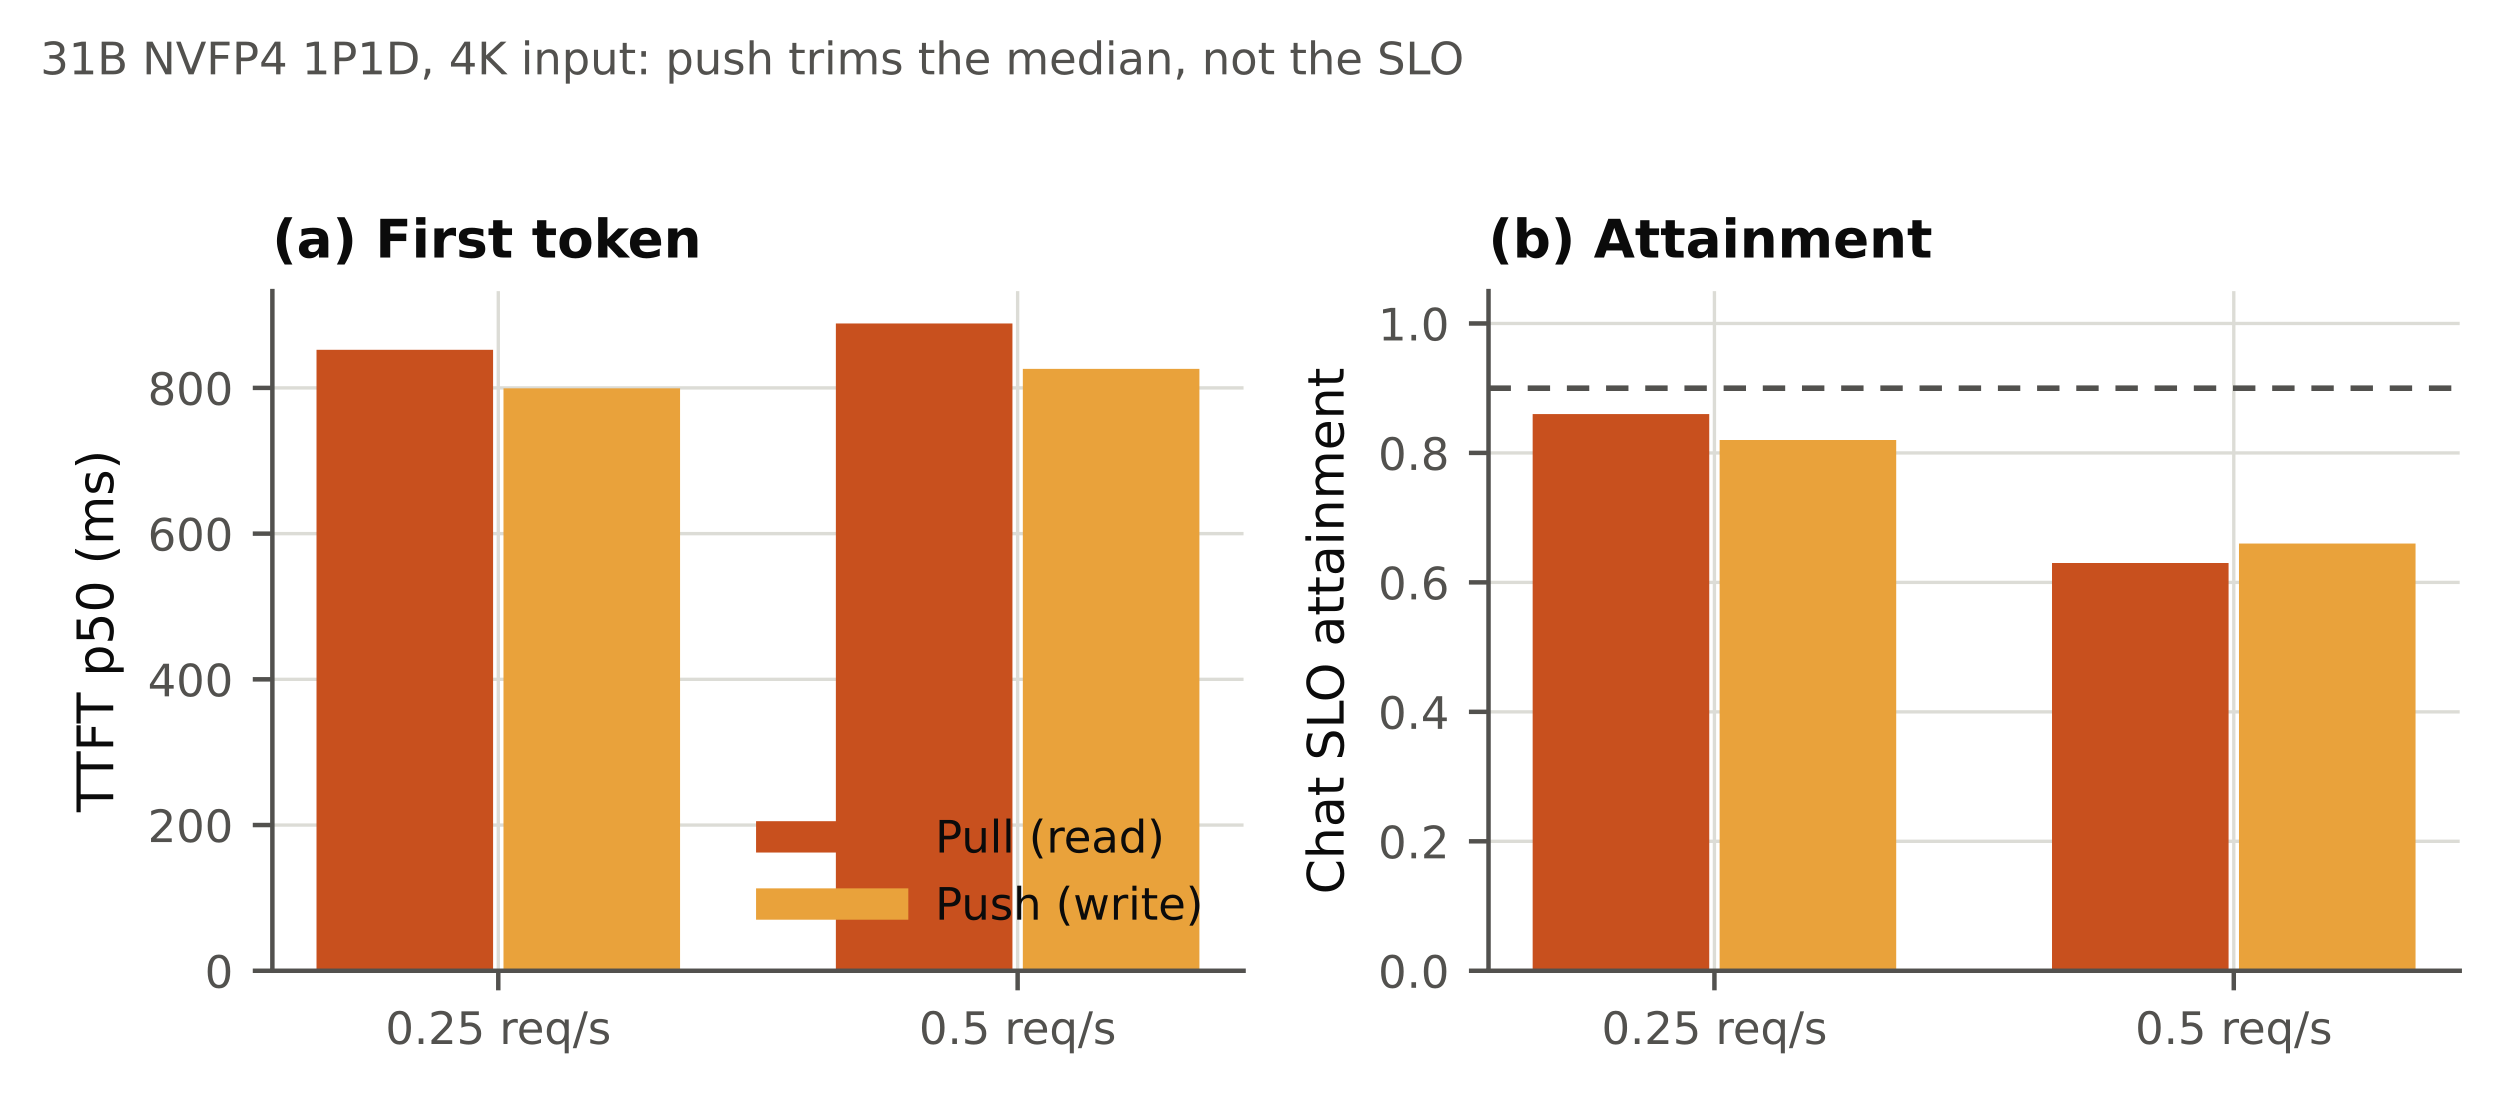
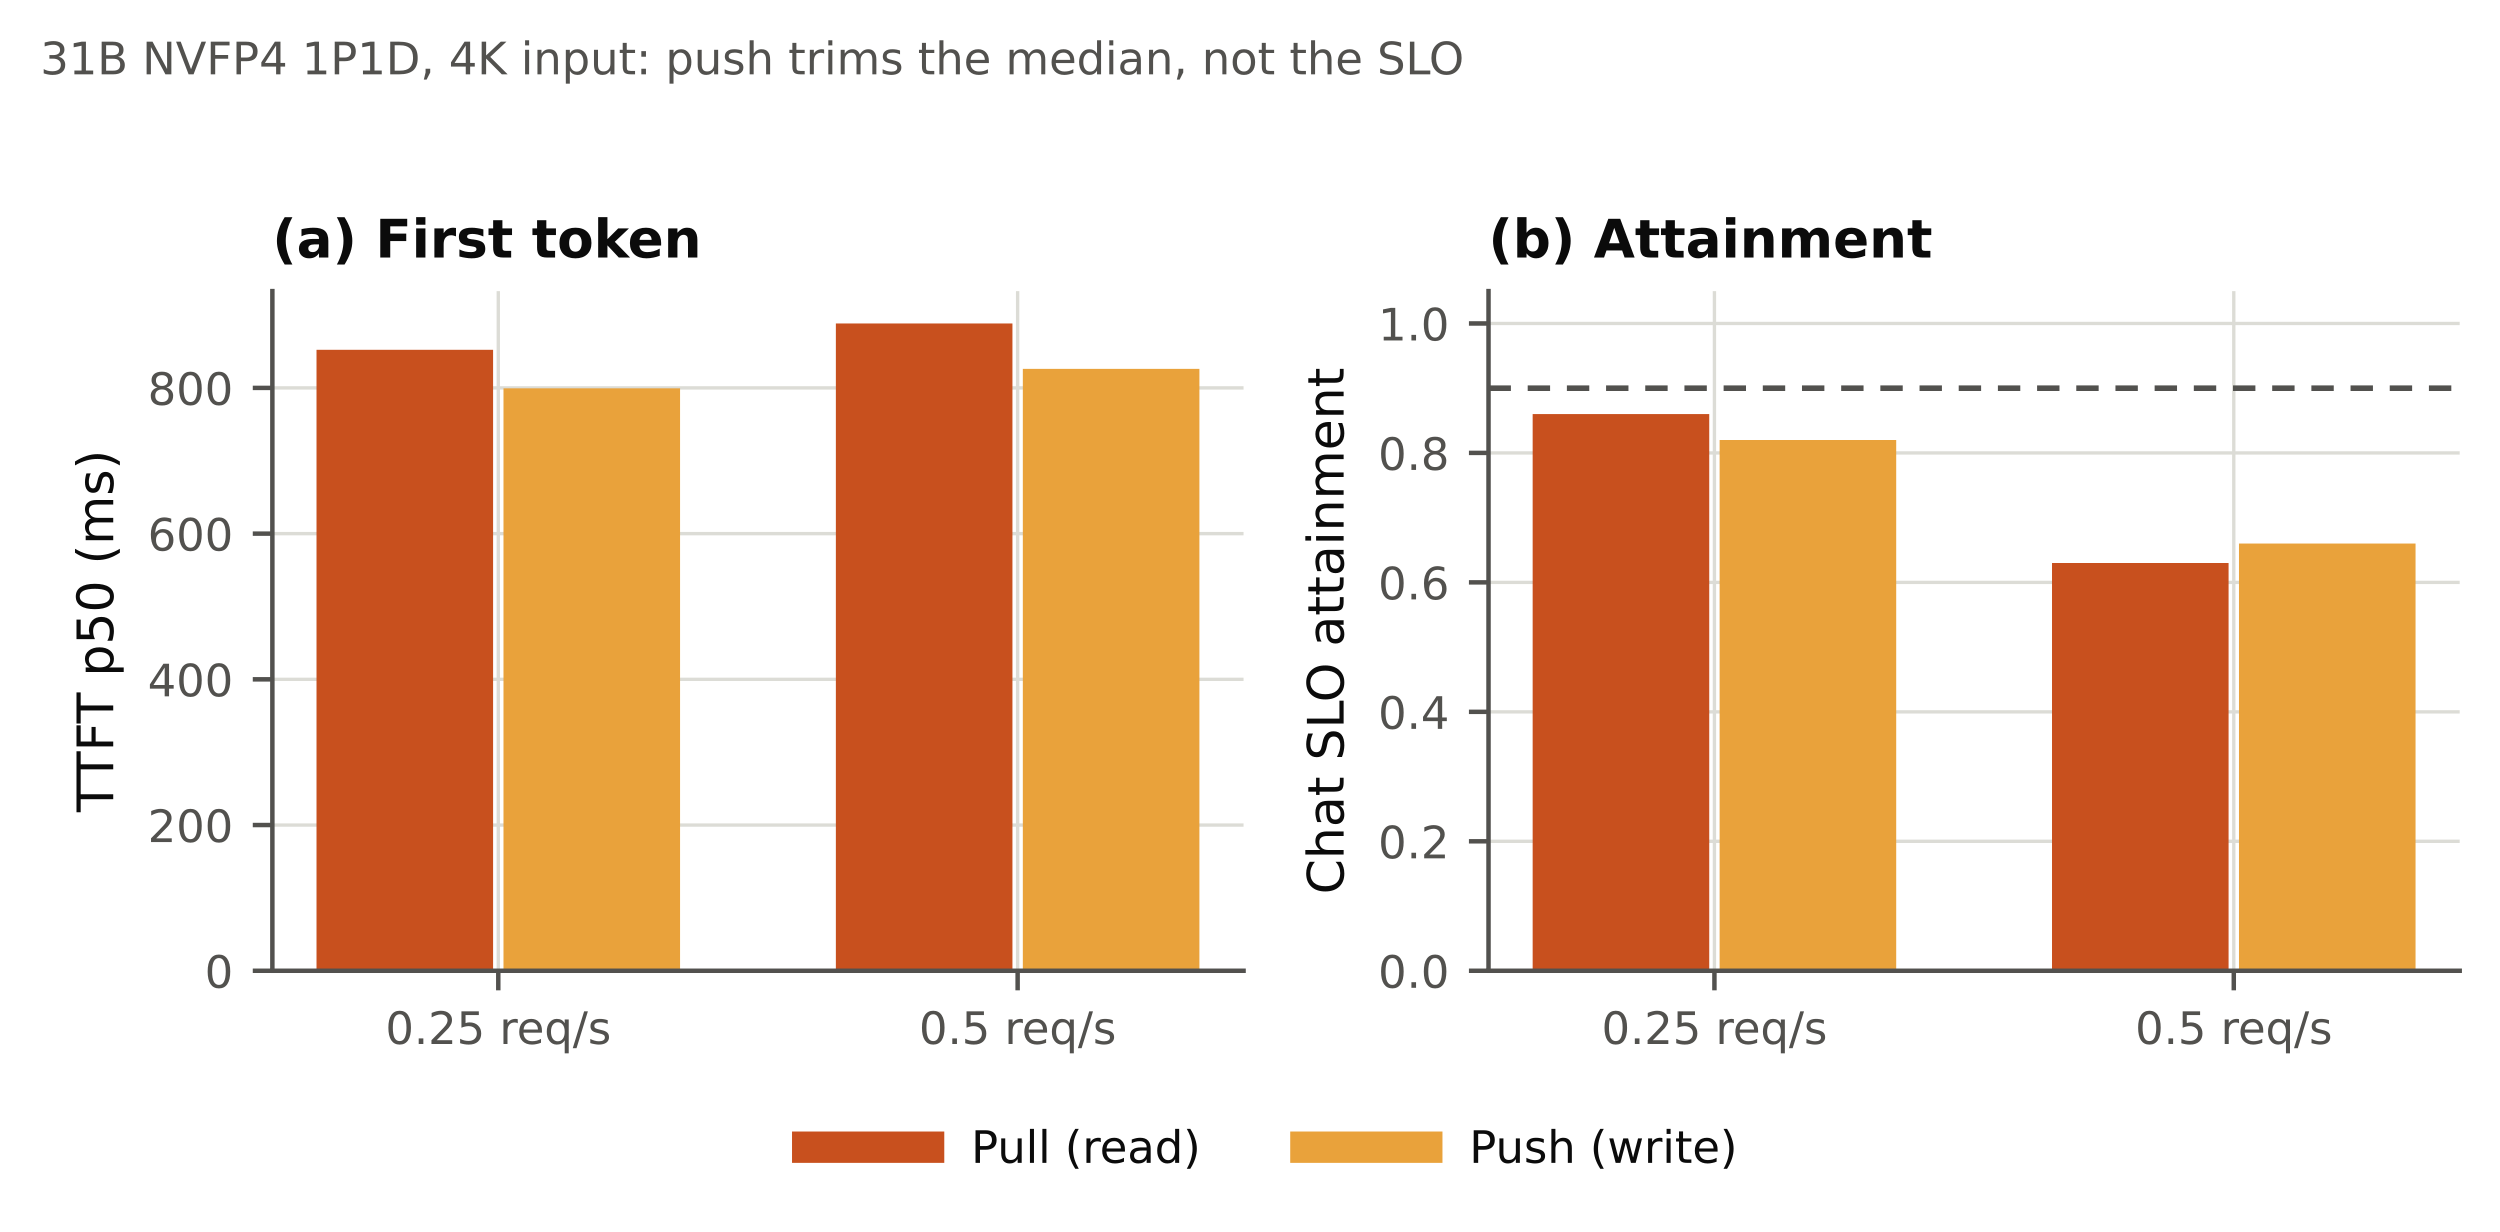
- <svg xmlns="http://www.w3.org/2000/svg" xmlns:xlink="http://www.w3.org/1999/xlink" width="446.616pt" height="195.624pt" viewBox="0 0 446.616 195.624" version="1.1">
+ <svg xmlns="http://www.w3.org/2000/svg" xmlns:xlink="http://www.w3.org/1999/xlink" width="446.616pt" height="220.064pt" viewBox="0 0 446.616 220.064" version="1.1">
  <defs>
    <style type="text/css">*{stroke-linejoin: round; stroke-linecap: butt}</style>
  </defs>
  <g id="figure_1">
    <g id="patch_1">
-       <path d="M 0 195.624  L 446.616 195.624  L 446.616 0  L 0 0  L 0 195.624  z " style="fill: none" />
+       <path d="M 0 220.064  L 446.616 220.064  L 446.616 0  L 0 0  L 0 220.064  z " style="fill: none" />
    </g>
    <g id="axes_1">
      <g id="patch_2">
        <path d="M 48.658 173.424  L 222.156 173.424  L 222.156 52.004  L 48.658 52.004  L 48.658 173.424  z " style="fill: none" />
      </g>
      <g id="matplotlib.axis_1">
        <g id="xtick_1">
          <g id="line2d_1">
-             <path d="M 89.017 173.424  L 89.017 52.004  " clip-path="url(#p3772db0b4b)" style="fill: none; stroke: #dcdcd6; stroke-width: 0.6; stroke-linecap: square" />
+             <path d="M 89.017 173.424  L 89.017 52.004  " clip-path="url(#pab628b9d61)" style="fill: none; stroke: #dcdcd6; stroke-width: 0.6; stroke-linecap: square" />
          </g>
          <g id="line2d_2">
            <defs>
-               <path id="m7c1d40a78b" d="M 0 0  L 0 3.5  " style="stroke: #52514e; stroke-width: 0.8" />
+               <path id="md7a4931290" d="M 0 0  L 0 3.5  " style="stroke: #52514e; stroke-width: 0.8" />
            </defs>
            <g>
-               <use xlink:href="#m7c1d40a78b" x="89.017" y="173.424" style="fill: #52514e; stroke: #52514e; stroke-width: 0.8" />
+               <use xlink:href="#md7a4931290" x="89.017" y="173.424" style="fill: #52514e; stroke: #52514e; stroke-width: 0.8" />
            </g>
          </g>
          <g id="text_1">
            <text style="font-size: 8px; font-family: 'DejaVu Sans', 'Bitstream Vera Sans', 'Computer Modern Sans Serif', 'Lucida Grande', 'Verdana', 'Geneva', 'Lucid', 'Arial', 'Helvetica', 'Avant Garde', sans-serif; text-anchor: middle; fill: #52514e" x="89.017" y="186.502" transform="rotate(-0 89.01724 186.5021)">0.25 req/s</text>
          </g>
        </g>
        <g id="xtick_2">
          <g id="line2d_3">
-             <path d="M 181.797 173.424  L 181.797 52.004  " clip-path="url(#p3772db0b4b)" style="fill: none; stroke: #dcdcd6; stroke-width: 0.6; stroke-linecap: square" />
+             <path d="M 181.797 173.424  L 181.797 52.004  " clip-path="url(#pab628b9d61)" style="fill: none; stroke: #dcdcd6; stroke-width: 0.6; stroke-linecap: square" />
          </g>
          <g id="line2d_4">
            <g>
-               <use xlink:href="#m7c1d40a78b" x="181.797" y="173.424" style="fill: #52514e; stroke: #52514e; stroke-width: 0.8" />
+               <use xlink:href="#md7a4931290" x="181.797" y="173.424" style="fill: #52514e; stroke: #52514e; stroke-width: 0.8" />
            </g>
          </g>
          <g id="text_2">
            <text style="font-size: 8px; font-family: 'DejaVu Sans', 'Bitstream Vera Sans', 'Computer Modern Sans Serif', 'Lucida Grande', 'Verdana', 'Geneva', 'Lucid', 'Arial', 'Helvetica', 'Avant Garde', sans-serif; text-anchor: middle; fill: #52514e" x="181.797" y="186.502" transform="rotate(-0 181.7969 186.5021)">0.5 req/s</text>
          </g>
        </g>
      </g>
      <g id="matplotlib.axis_2">
        <g id="ytick_1">
          <g id="line2d_5">
-             <path d="M 48.658 173.424  L 222.156 173.424  " clip-path="url(#p3772db0b4b)" style="fill: none; stroke: #dcdcd6; stroke-width: 0.6; stroke-linecap: square" />
+             <path d="M 48.658 173.424  L 222.156 173.424  " clip-path="url(#pab628b9d61)" style="fill: none; stroke: #dcdcd6; stroke-width: 0.6; stroke-linecap: square" />
          </g>
          <g id="line2d_6">
            <defs>
-               <path id="m0efa50dd73" d="M 0 0  L -3.5 0  " style="stroke: #52514e; stroke-width: 0.8" />
+               <path id="mb1e3e5791d" d="M 0 0  L -3.5 0  " style="stroke: #52514e; stroke-width: 0.8" />
            </defs>
            <g>
-               <use xlink:href="#m0efa50dd73" x="48.658" y="173.424" style="fill: #52514e; stroke: #52514e; stroke-width: 0.8" />
+               <use xlink:href="#mb1e3e5791d" x="48.658" y="173.424" style="fill: #52514e; stroke: #52514e; stroke-width: 0.8" />
            </g>
          </g>
          <g id="text_3">
            <text style="font-size: 8px; font-family: 'DejaVu Sans', 'Bitstream Vera Sans', 'Computer Modern Sans Serif', 'Lucida Grande', 'Verdana', 'Geneva', 'Lucid', 'Arial', 'Helvetica', 'Avant Garde', sans-serif; text-anchor: end; fill: #52514e" x="41.658" y="176.463" transform="rotate(-0 41.65811 176.4631)">0</text>
          </g>
        </g>
        <g id="ytick_2">
          <g id="line2d_7">
-             <path d="M 48.658 147.393  L 222.156 147.393  " clip-path="url(#p3772db0b4b)" style="fill: none; stroke: #dcdcd6; stroke-width: 0.6; stroke-linecap: square" />
+             <path d="M 48.658 147.393  L 222.156 147.393  " clip-path="url(#pab628b9d61)" style="fill: none; stroke: #dcdcd6; stroke-width: 0.6; stroke-linecap: square" />
          </g>
          <g id="line2d_8">
            <g>
-               <use xlink:href="#m0efa50dd73" x="48.658" y="147.393" style="fill: #52514e; stroke: #52514e; stroke-width: 0.8" />
+               <use xlink:href="#mb1e3e5791d" x="48.658" y="147.393" style="fill: #52514e; stroke: #52514e; stroke-width: 0.8" />
            </g>
          </g>
          <g id="text_4">
            <text style="font-size: 8px; font-family: 'DejaVu Sans', 'Bitstream Vera Sans', 'Computer Modern Sans Serif', 'Lucida Grande', 'Verdana', 'Geneva', 'Lucid', 'Arial', 'Helvetica', 'Avant Garde', sans-serif; text-anchor: end; fill: #52514e" x="41.658" y="150.432" transform="rotate(-0 41.65811 150.4316)">200</text>
          </g>
        </g>
        <g id="ytick_3">
          <g id="line2d_9">
-             <path d="M 48.658 121.361  L 222.156 121.361  " clip-path="url(#p3772db0b4b)" style="fill: none; stroke: #dcdcd6; stroke-width: 0.6; stroke-linecap: square" />
+             <path d="M 48.658 121.361  L 222.156 121.361  " clip-path="url(#pab628b9d61)" style="fill: none; stroke: #dcdcd6; stroke-width: 0.6; stroke-linecap: square" />
          </g>
          <g id="line2d_10">
            <g>
-               <use xlink:href="#m0efa50dd73" x="48.658" y="121.361" style="fill: #52514e; stroke: #52514e; stroke-width: 0.8" />
+               <use xlink:href="#mb1e3e5791d" x="48.658" y="121.361" style="fill: #52514e; stroke: #52514e; stroke-width: 0.8" />
            </g>
          </g>
          <g id="text_5">
            <text style="font-size: 8px; font-family: 'DejaVu Sans', 'Bitstream Vera Sans', 'Computer Modern Sans Serif', 'Lucida Grande', 'Verdana', 'Geneva', 'Lucid', 'Arial', 'Helvetica', 'Avant Garde', sans-serif; text-anchor: end; fill: #52514e" x="41.658" y="124.4" transform="rotate(-0 41.65811 124.4002)">400</text>
          </g>
        </g>
        <g id="ytick_4">
          <g id="line2d_11">
-             <path d="M 48.658 95.33  L 222.156 95.33  " clip-path="url(#p3772db0b4b)" style="fill: none; stroke: #dcdcd6; stroke-width: 0.6; stroke-linecap: square" />
+             <path d="M 48.658 95.33  L 222.156 95.33  " clip-path="url(#pab628b9d61)" style="fill: none; stroke: #dcdcd6; stroke-width: 0.6; stroke-linecap: square" />
          </g>
          <g id="line2d_12">
            <g>
-               <use xlink:href="#m0efa50dd73" x="48.658" y="95.33" style="fill: #52514e; stroke: #52514e; stroke-width: 0.8" />
+               <use xlink:href="#mb1e3e5791d" x="48.658" y="95.33" style="fill: #52514e; stroke: #52514e; stroke-width: 0.8" />
            </g>
          </g>
          <g id="text_6">
            <text style="font-size: 8px; font-family: 'DejaVu Sans', 'Bitstream Vera Sans', 'Computer Modern Sans Serif', 'Lucida Grande', 'Verdana', 'Geneva', 'Lucid', 'Arial', 'Helvetica', 'Avant Garde', sans-serif; text-anchor: end; fill: #52514e" x="41.658" y="98.369" transform="rotate(-0 41.65811 98.36881)">600</text>
          </g>
        </g>
        <g id="ytick_5">
          <g id="line2d_13">
-             <path d="M 48.658 69.298  L 222.156 69.298  " clip-path="url(#p3772db0b4b)" style="fill: none; stroke: #dcdcd6; stroke-width: 0.6; stroke-linecap: square" />
+             <path d="M 48.658 69.298  L 222.156 69.298  " clip-path="url(#pab628b9d61)" style="fill: none; stroke: #dcdcd6; stroke-width: 0.6; stroke-linecap: square" />
          </g>
          <g id="line2d_14">
            <g>
-               <use xlink:href="#m0efa50dd73" x="48.658" y="69.298" style="fill: #52514e; stroke: #52514e; stroke-width: 0.8" />
+               <use xlink:href="#mb1e3e5791d" x="48.658" y="69.298" style="fill: #52514e; stroke: #52514e; stroke-width: 0.8" />
            </g>
          </g>
          <g id="text_7">
            <text style="font-size: 8px; font-family: 'DejaVu Sans', 'Bitstream Vera Sans', 'Computer Modern Sans Serif', 'Lucida Grande', 'Verdana', 'Geneva', 'Lucid', 'Arial', 'Helvetica', 'Avant Garde', sans-serif; text-anchor: end; fill: #52514e" x="41.658" y="72.337" transform="rotate(-0 41.65811 72.3374)">800</text>
          </g>
        </g>
        <g id="text_8">
          <text style="font-size: 9px; font-family: 'DejaVu Sans', 'Bitstream Vera Sans', 'Computer Modern Sans Serif', 'Lucida Grande', 'Verdana', 'Geneva', 'Lucid', 'Arial', 'Helvetica', 'Avant Garde', sans-serif; text-anchor: middle; fill: #0b0b0b" x="20.226" y="112.714" transform="rotate(-90 20.226 112.7138)">TTFT p50 (ms)</text>
        </g>
      </g>
      <g id="patch_3">
-         <path d="M 56.544 173.424  L 88.089 173.424  L 88.089 62.495  L 56.544 62.495  z " clip-path="url(#p3772db0b4b)" style="fill: #c8501e" />
+         <path d="M 56.544 173.424  L 88.089 173.424  L 88.089 62.495  L 56.544 62.495  z " clip-path="url(#pab628b9d61)" style="fill: #c8501e" />
      </g>
      <g id="patch_4">
-         <path d="M 149.324 173.424  L 180.869 173.424  L 180.869 57.786  L 149.324 57.786  z " clip-path="url(#p3772db0b4b)" style="fill: #c8501e" />
+         <path d="M 149.324 173.424  L 180.869 173.424  L 180.869 57.786  L 149.324 57.786  z " clip-path="url(#pab628b9d61)" style="fill: #c8501e" />
      </g>
      <g id="patch_5">
-         <path d="M 89.945 173.424  L 121.49 173.424  L 121.49 69.378  L 89.945 69.378  z " clip-path="url(#p3772db0b4b)" style="fill: #e9a23b" />
+         <path d="M 89.945 173.424  L 121.49 173.424  L 121.49 69.378  L 89.945 69.378  z " clip-path="url(#pab628b9d61)" style="fill: #e9a23b" />
      </g>
      <g id="patch_6">
-         <path d="M 182.725 173.424  L 214.27 173.424  L 214.27 65.901  L 182.725 65.901  z " clip-path="url(#p3772db0b4b)" style="fill: #e9a23b" />
+         <path d="M 182.725 173.424  L 214.27 173.424  L 214.27 65.901  L 182.725 65.901  z " clip-path="url(#pab628b9d61)" style="fill: #e9a23b" />
      </g>
      <g id="patch_7">
        <path d="M 48.658 173.424  L 48.658 52.004  " style="fill: none; stroke: #52514e; stroke-width: 0.8; stroke-linejoin: miter; stroke-linecap: square" />
      </g>
      <g id="patch_8">
        <path d="M 48.658 173.424  L 222.156 173.424  " style="fill: none; stroke: #52514e; stroke-width: 0.8; stroke-linejoin: miter; stroke-linecap: square" />
      </g>
      <g id="text_9">
        <text style="font-weight: 700; font-size: 9.5px; font-family: 'DejaVu Sans', 'Bitstream Vera Sans', 'Computer Modern Sans Serif', 'Lucida Grande', 'Verdana', 'Geneva', 'Lucid', 'Arial', 'Helvetica', 'Avant Garde', sans-serif; text-anchor: start; fill: #0b0b0b" x="48.658" y="46.004" transform="rotate(-0 48.65811 46.00365)">(a) First token</text>
      </g>
-       <g id="legend_1">
-         <g id="patch_9">
-           <path d="M 135.067 152.302  L 162.267 152.302  L 162.267 146.702  L 135.067 146.702  z " style="fill: #c8501e" />
-         </g>
-         <g id="text_10">
-           <text style="font-size: 8px; font-family: 'DejaVu Sans', 'Bitstream Vera Sans', 'Computer Modern Sans Serif', 'Lucida Grande', 'Verdana', 'Geneva', 'Lucid', 'Arial', 'Helvetica', 'Avant Garde', sans-serif; text-anchor: start; fill: #0b0b0b" x="167.067" y="152.302" transform="rotate(-0 167.0673 152.3015)">Pull (read)</text>
-         </g>
-         <g id="patch_10">
-           <path d="M 135.067 164.302  L 162.267 164.302  L 162.267 158.702  L 135.067 158.702  z " style="fill: #e9a23b" />
-         </g>
-         <g id="text_11">
-           <text style="font-size: 8px; font-family: 'DejaVu Sans', 'Bitstream Vera Sans', 'Computer Modern Sans Serif', 'Lucida Grande', 'Verdana', 'Geneva', 'Lucid', 'Arial', 'Helvetica', 'Avant Garde', sans-serif; text-anchor: start; fill: #0b0b0b" x="167.067" y="164.302" transform="rotate(-0 167.0673 164.3021)">Push (write)</text>
-         </g>
-       </g>
    </g>
    <g id="axes_2">
-       <g id="patch_11">
+       <g id="patch_9">
        <path d="M 265.918 173.424  L 439.416 173.424  L 439.416 52.004  L 265.918 52.004  L 265.918 173.424  z " style="fill: none" />
      </g>
      <g id="matplotlib.axis_3">
        <g id="xtick_3">
          <g id="line2d_15">
-             <path d="M 306.277 173.424  L 306.277 52.004  " clip-path="url(#pc198c8a586)" style="fill: none; stroke: #dcdcd6; stroke-width: 0.6; stroke-linecap: square" />
+             <path d="M 306.277 173.424  L 306.277 52.004  " clip-path="url(#p5ae9e96d49)" style="fill: none; stroke: #dcdcd6; stroke-width: 0.6; stroke-linecap: square" />
          </g>
          <g id="line2d_16">
            <g>
-               <use xlink:href="#m7c1d40a78b" x="306.277" y="173.424" style="fill: #52514e; stroke: #52514e; stroke-width: 0.8" />
-             </g>
-           </g>
-           <g id="text_12">
+               <use xlink:href="#md7a4931290" x="306.277" y="173.424" style="fill: #52514e; stroke: #52514e; stroke-width: 0.8" />
+             </g>
+           </g>
+           <g id="text_10">
            <text style="font-size: 8px; font-family: 'DejaVu Sans', 'Bitstream Vera Sans', 'Computer Modern Sans Serif', 'Lucida Grande', 'Verdana', 'Geneva', 'Lucid', 'Arial', 'Helvetica', 'Avant Garde', sans-serif; text-anchor: middle; fill: #52514e" x="306.277" y="186.502" transform="rotate(-0 306.2772 186.5021)">0.25 req/s</text>
          </g>
        </g>
        <g id="xtick_4">
          <g id="line2d_17">
-             <path d="M 399.057 173.424  L 399.057 52.004  " clip-path="url(#pc198c8a586)" style="fill: none; stroke: #dcdcd6; stroke-width: 0.6; stroke-linecap: square" />
+             <path d="M 399.057 173.424  L 399.057 52.004  " clip-path="url(#p5ae9e96d49)" style="fill: none; stroke: #dcdcd6; stroke-width: 0.6; stroke-linecap: square" />
          </g>
          <g id="line2d_18">
            <g>
-               <use xlink:href="#m7c1d40a78b" x="399.057" y="173.424" style="fill: #52514e; stroke: #52514e; stroke-width: 0.8" />
-             </g>
-           </g>
-           <g id="text_13">
+               <use xlink:href="#md7a4931290" x="399.057" y="173.424" style="fill: #52514e; stroke: #52514e; stroke-width: 0.8" />
+             </g>
+           </g>
+           <g id="text_11">
            <text style="font-size: 8px; font-family: 'DejaVu Sans', 'Bitstream Vera Sans', 'Computer Modern Sans Serif', 'Lucida Grande', 'Verdana', 'Geneva', 'Lucid', 'Arial', 'Helvetica', 'Avant Garde', sans-serif; text-anchor: middle; fill: #52514e" x="399.057" y="186.502" transform="rotate(-0 399.0569 186.5021)">0.5 req/s</text>
          </g>
        </g>
      </g>
      <g id="matplotlib.axis_4">
        <g id="ytick_6">
          <g id="line2d_19">
-             <path d="M 265.918 173.424  L 439.416 173.424  " clip-path="url(#pc198c8a586)" style="fill: none; stroke: #dcdcd6; stroke-width: 0.6; stroke-linecap: square" />
+             <path d="M 265.918 173.424  L 439.416 173.424  " clip-path="url(#p5ae9e96d49)" style="fill: none; stroke: #dcdcd6; stroke-width: 0.6; stroke-linecap: square" />
          </g>
          <g id="line2d_20">
            <g>
-               <use xlink:href="#m0efa50dd73" x="265.918" y="173.424" style="fill: #52514e; stroke: #52514e; stroke-width: 0.8" />
-             </g>
-           </g>
-           <g id="text_14">
+               <use xlink:href="#mb1e3e5791d" x="265.918" y="173.424" style="fill: #52514e; stroke: #52514e; stroke-width: 0.8" />
+             </g>
+           </g>
+           <g id="text_12">
            <text style="font-size: 8px; font-family: 'DejaVu Sans', 'Bitstream Vera Sans', 'Computer Modern Sans Serif', 'Lucida Grande', 'Verdana', 'Geneva', 'Lucid', 'Arial', 'Helvetica', 'Avant Garde', sans-serif; text-anchor: end; fill: #52514e" x="258.918" y="176.463" transform="rotate(-0 258.9181 176.4631)">0.0</text>
          </g>
        </g>
        <g id="ytick_7">
          <g id="line2d_21">
-             <path d="M 265.918 150.296  L 439.416 150.296  " clip-path="url(#pc198c8a586)" style="fill: none; stroke: #dcdcd6; stroke-width: 0.6; stroke-linecap: square" />
+             <path d="M 265.918 150.296  L 439.416 150.296  " clip-path="url(#p5ae9e96d49)" style="fill: none; stroke: #dcdcd6; stroke-width: 0.6; stroke-linecap: square" />
          </g>
          <g id="line2d_22">
            <g>
-               <use xlink:href="#m0efa50dd73" x="265.918" y="150.296" style="fill: #52514e; stroke: #52514e; stroke-width: 0.8" />
-             </g>
-           </g>
-           <g id="text_15">
+               <use xlink:href="#mb1e3e5791d" x="265.918" y="150.296" style="fill: #52514e; stroke: #52514e; stroke-width: 0.8" />
+             </g>
+           </g>
+           <g id="text_13">
            <text style="font-size: 8px; font-family: 'DejaVu Sans', 'Bitstream Vera Sans', 'Computer Modern Sans Serif', 'Lucida Grande', 'Verdana', 'Geneva', 'Lucid', 'Arial', 'Helvetica', 'Avant Garde', sans-serif; text-anchor: end; fill: #52514e" x="258.918" y="153.335" transform="rotate(-0 258.9181 153.3354)">0.2</text>
          </g>
        </g>
        <g id="ytick_8">
          <g id="line2d_23">
-             <path d="M 265.918 127.169  L 439.416 127.169  " clip-path="url(#pc198c8a586)" style="fill: none; stroke: #dcdcd6; stroke-width: 0.6; stroke-linecap: square" />
+             <path d="M 265.918 127.169  L 439.416 127.169  " clip-path="url(#p5ae9e96d49)" style="fill: none; stroke: #dcdcd6; stroke-width: 0.6; stroke-linecap: square" />
          </g>
          <g id="line2d_24">
            <g>
-               <use xlink:href="#m0efa50dd73" x="265.918" y="127.169" style="fill: #52514e; stroke: #52514e; stroke-width: 0.8" />
-             </g>
-           </g>
-           <g id="text_16">
+               <use xlink:href="#mb1e3e5791d" x="265.918" y="127.169" style="fill: #52514e; stroke: #52514e; stroke-width: 0.8" />
+             </g>
+           </g>
+           <g id="text_14">
            <text style="font-size: 8px; font-family: 'DejaVu Sans', 'Bitstream Vera Sans', 'Computer Modern Sans Serif', 'Lucida Grande', 'Verdana', 'Geneva', 'Lucid', 'Arial', 'Helvetica', 'Avant Garde', sans-serif; text-anchor: end; fill: #52514e" x="258.918" y="130.208" transform="rotate(-0 258.9181 130.2077)">0.4</text>
          </g>
        </g>
        <g id="ytick_9">
          <g id="line2d_25">
-             <path d="M 265.918 104.041  L 439.416 104.041  " clip-path="url(#pc198c8a586)" style="fill: none; stroke: #dcdcd6; stroke-width: 0.6; stroke-linecap: square" />
+             <path d="M 265.918 104.041  L 439.416 104.041  " clip-path="url(#p5ae9e96d49)" style="fill: none; stroke: #dcdcd6; stroke-width: 0.6; stroke-linecap: square" />
          </g>
          <g id="line2d_26">
            <g>
-               <use xlink:href="#m0efa50dd73" x="265.918" y="104.041" style="fill: #52514e; stroke: #52514e; stroke-width: 0.8" />
-             </g>
-           </g>
-           <g id="text_17">
+               <use xlink:href="#mb1e3e5791d" x="265.918" y="104.041" style="fill: #52514e; stroke: #52514e; stroke-width: 0.8" />
+             </g>
+           </g>
+           <g id="text_15">
            <text style="font-size: 8px; font-family: 'DejaVu Sans', 'Bitstream Vera Sans', 'Computer Modern Sans Serif', 'Lucida Grande', 'Verdana', 'Geneva', 'Lucid', 'Arial', 'Helvetica', 'Avant Garde', sans-serif; text-anchor: end; fill: #52514e" x="258.918" y="107.08" transform="rotate(-0 258.9181 107.08)">0.6</text>
          </g>
        </g>
        <g id="ytick_10">
          <g id="line2d_27">
-             <path d="M 265.918 80.913  L 439.416 80.913  " clip-path="url(#pc198c8a586)" style="fill: none; stroke: #dcdcd6; stroke-width: 0.6; stroke-linecap: square" />
+             <path d="M 265.918 80.913  L 439.416 80.913  " clip-path="url(#p5ae9e96d49)" style="fill: none; stroke: #dcdcd6; stroke-width: 0.6; stroke-linecap: square" />
          </g>
          <g id="line2d_28">
            <g>
-               <use xlink:href="#m0efa50dd73" x="265.918" y="80.913" style="fill: #52514e; stroke: #52514e; stroke-width: 0.8" />
-             </g>
-           </g>
-           <g id="text_18">
+               <use xlink:href="#mb1e3e5791d" x="265.918" y="80.913" style="fill: #52514e; stroke: #52514e; stroke-width: 0.8" />
+             </g>
+           </g>
+           <g id="text_16">
            <text style="font-size: 8px; font-family: 'DejaVu Sans', 'Bitstream Vera Sans', 'Computer Modern Sans Serif', 'Lucida Grande', 'Verdana', 'Geneva', 'Lucid', 'Arial', 'Helvetica', 'Avant Garde', sans-serif; text-anchor: end; fill: #52514e" x="258.918" y="83.952" transform="rotate(-0 258.9181 83.95232)">0.8</text>
          </g>
        </g>
        <g id="ytick_11">
          <g id="line2d_29">
-             <path d="M 265.918 57.786  L 439.416 57.786  " clip-path="url(#pc198c8a586)" style="fill: none; stroke: #dcdcd6; stroke-width: 0.6; stroke-linecap: square" />
+             <path d="M 265.918 57.786  L 439.416 57.786  " clip-path="url(#p5ae9e96d49)" style="fill: none; stroke: #dcdcd6; stroke-width: 0.6; stroke-linecap: square" />
          </g>
          <g id="line2d_30">
            <g>
-               <use xlink:href="#m0efa50dd73" x="265.918" y="57.786" style="fill: #52514e; stroke: #52514e; stroke-width: 0.8" />
-             </g>
-           </g>
-           <g id="text_19">
+               <use xlink:href="#mb1e3e5791d" x="265.918" y="57.786" style="fill: #52514e; stroke: #52514e; stroke-width: 0.8" />
+             </g>
+           </g>
+           <g id="text_17">
            <text style="font-size: 8px; font-family: 'DejaVu Sans', 'Bitstream Vera Sans', 'Computer Modern Sans Serif', 'Lucida Grande', 'Verdana', 'Geneva', 'Lucid', 'Arial', 'Helvetica', 'Avant Garde', sans-serif; text-anchor: end; fill: #52514e" x="258.918" y="60.825" transform="rotate(-0 258.9181 60.82463)">1.0</text>
          </g>
        </g>
-         <g id="text_20">
+         <g id="text_18">
          <text style="font-size: 9px; font-family: 'DejaVu Sans', 'Bitstream Vera Sans', 'Computer Modern Sans Serif', 'Lucida Grande', 'Verdana', 'Geneva', 'Lucid', 'Arial', 'Helvetica', 'Avant Garde', sans-serif; text-anchor: middle; fill: #0b0b0b" x="240.034" y="112.714" transform="rotate(-90 240.0335 112.7138)">Chat SLO attainment</text>
        </g>
      </g>
+       <g id="patch_10">
+         <path d="M 273.804 173.424  L 305.349 173.424  L 305.349 73.975  L 273.804 73.975  z " clip-path="url(#p5ae9e96d49)" style="fill: #c8501e" />
+       </g>
+       <g id="patch_11">
+         <path d="M 366.584 173.424  L 398.129 173.424  L 398.129 100.572  L 366.584 100.572  z " clip-path="url(#p5ae9e96d49)" style="fill: #c8501e" />
+       </g>
      <g id="patch_12">
-         <path d="M 273.804 173.424  L 305.349 173.424  L 305.349 73.975  L 273.804 73.975  z " clip-path="url(#pc198c8a586)" style="fill: #c8501e" />
+         <path d="M 307.205 173.424  L 338.75 173.424  L 338.75 78.6  L 307.205 78.6  z " clip-path="url(#p5ae9e96d49)" style="fill: #e9a23b" />
      </g>
      <g id="patch_13">
-         <path d="M 366.584 173.424  L 398.129 173.424  L 398.129 100.572  L 366.584 100.572  z " clip-path="url(#pc198c8a586)" style="fill: #c8501e" />
+         <path d="M 399.985 173.424  L 431.53 173.424  L 431.53 97.103  L 399.985 97.103  z " clip-path="url(#p5ae9e96d49)" style="fill: #e9a23b" />
+       </g>
+       <g id="line2d_31">
+         <path d="M 265.918 69.349  L 439.416 69.349  " clip-path="url(#p5ae9e96d49)" style="fill: none; stroke-dasharray: 4,3; stroke-dashoffset: 0; stroke: #52514e" />
      </g>
      <g id="patch_14">
-         <path d="M 307.205 173.424  L 338.75 173.424  L 338.75 78.6  L 307.205 78.6  z " clip-path="url(#pc198c8a586)" style="fill: #e9a23b" />
+         <path d="M 265.918 173.424  L 265.918 52.004  " style="fill: none; stroke: #52514e; stroke-width: 0.8; stroke-linejoin: miter; stroke-linecap: square" />
      </g>
      <g id="patch_15">
-         <path d="M 399.985 173.424  L 431.53 173.424  L 431.53 97.103  L 399.985 97.103  z " clip-path="url(#pc198c8a586)" style="fill: #e9a23b" />
-       </g>
-       <g id="line2d_31">
-         <path d="M 265.918 69.349  L 439.416 69.349  " clip-path="url(#pc198c8a586)" style="fill: none; stroke-dasharray: 4,3; stroke-dashoffset: 0; stroke: #52514e" />
-       </g>
+         <path d="M 265.918 173.424  L 439.416 173.424  " style="fill: none; stroke: #52514e; stroke-width: 0.8; stroke-linejoin: miter; stroke-linecap: square" />
+       </g>
+       <g id="text_19">
+         <text style="font-weight: 700; font-size: 9.5px; font-family: 'DejaVu Sans', 'Bitstream Vera Sans', 'Computer Modern Sans Serif', 'Lucida Grande', 'Verdana', 'Geneva', 'Lucid', 'Arial', 'Helvetica', 'Avant Garde', sans-serif; text-anchor: start; fill: #0b0b0b" x="265.918" y="46.004" transform="rotate(-0 265.9181 46.00365)">(b) Attainment</text>
+       </g>
+     </g>
+     <g id="text_20">
+       <text style="font-size: 8px; font-family: 'DejaVu Sans', 'Bitstream Vera Sans', 'Computer Modern Sans Serif', 'Lucida Grande', 'Verdana', 'Geneva', 'Lucid', 'Arial', 'Helvetica', 'Avant Garde', sans-serif; text-anchor: start; fill: #52514e" x="7.2" y="13.279" transform="rotate(-0 7.2 13.27875)">31B NVFP4 1P1D, 4K input: push trims the median, not the SLO</text>
+     </g>
+     <g id="legend_1">
      <g id="patch_16">
-         <path d="M 265.918 173.424  L 265.918 52.004  " style="fill: none; stroke: #52514e; stroke-width: 0.8; stroke-linejoin: miter; stroke-linecap: square" />
+         <path d="M 141.492 207.742  L 168.692 207.742  L 168.692 202.142  L 141.492 202.142  z " style="fill: #c8501e" />
+       </g>
+       <g id="text_21">
+         <text style="font-size: 8px; font-family: 'DejaVu Sans', 'Bitstream Vera Sans', 'Computer Modern Sans Serif', 'Lucida Grande', 'Verdana', 'Geneva', 'Lucid', 'Arial', 'Helvetica', 'Avant Garde', sans-serif; text-anchor: start; fill: #0b0b0b" x="173.492" y="207.742" transform="rotate(-0 173.4916 207.7421)">Pull (read)</text>
      </g>
      <g id="patch_17">
-         <path d="M 265.918 173.424  L 439.416 173.424  " style="fill: none; stroke: #52514e; stroke-width: 0.8; stroke-linejoin: miter; stroke-linecap: square" />
-       </g>
-       <g id="text_21">
-         <text style="font-weight: 700; font-size: 9.5px; font-family: 'DejaVu Sans', 'Bitstream Vera Sans', 'Computer Modern Sans Serif', 'Lucida Grande', 'Verdana', 'Geneva', 'Lucid', 'Arial', 'Helvetica', 'Avant Garde', sans-serif; text-anchor: start; fill: #0b0b0b" x="265.918" y="46.004" transform="rotate(-0 265.9181 46.00365)">(b) Attainment</text>
-       </g>
-     </g>
-     <g id="text_22">
-       <text style="font-size: 8px; font-family: 'DejaVu Sans', 'Bitstream Vera Sans', 'Computer Modern Sans Serif', 'Lucida Grande', 'Verdana', 'Geneva', 'Lucid', 'Arial', 'Helvetica', 'Avant Garde', sans-serif; text-anchor: start; fill: #52514e" x="7.2" y="13.279" transform="rotate(-0 7.2 13.27875)">31B NVFP4 1P1D, 4K input: push trims the median, not the SLO</text>
+         <path d="M 230.492 207.742  L 257.692 207.742  L 257.692 202.142  L 230.492 202.142  z " style="fill: #e9a23b" />
+       </g>
+       <g id="text_22">
+         <text style="font-size: 8px; font-family: 'DejaVu Sans', 'Bitstream Vera Sans', 'Computer Modern Sans Serif', 'Lucida Grande', 'Verdana', 'Geneva', 'Lucid', 'Arial', 'Helvetica', 'Avant Garde', sans-serif; text-anchor: start; fill: #0b0b0b" x="262.492" y="207.742" transform="rotate(-0 262.4916 207.7421)">Push (write)</text>
+       </g>
    </g>
  </g>
  <defs>
-     <clipPath id="p3772db0b4b">
+     <clipPath id="pab628b9d61">
      <rect x="48.658" y="52.004" width="173.498" height="121.42" />
    </clipPath>
-     <clipPath id="pc198c8a586">
+     <clipPath id="p5ae9e96d49">
      <rect x="265.918" y="52.004" width="173.498" height="121.42" />
    </clipPath>
  </defs>
</svg>
